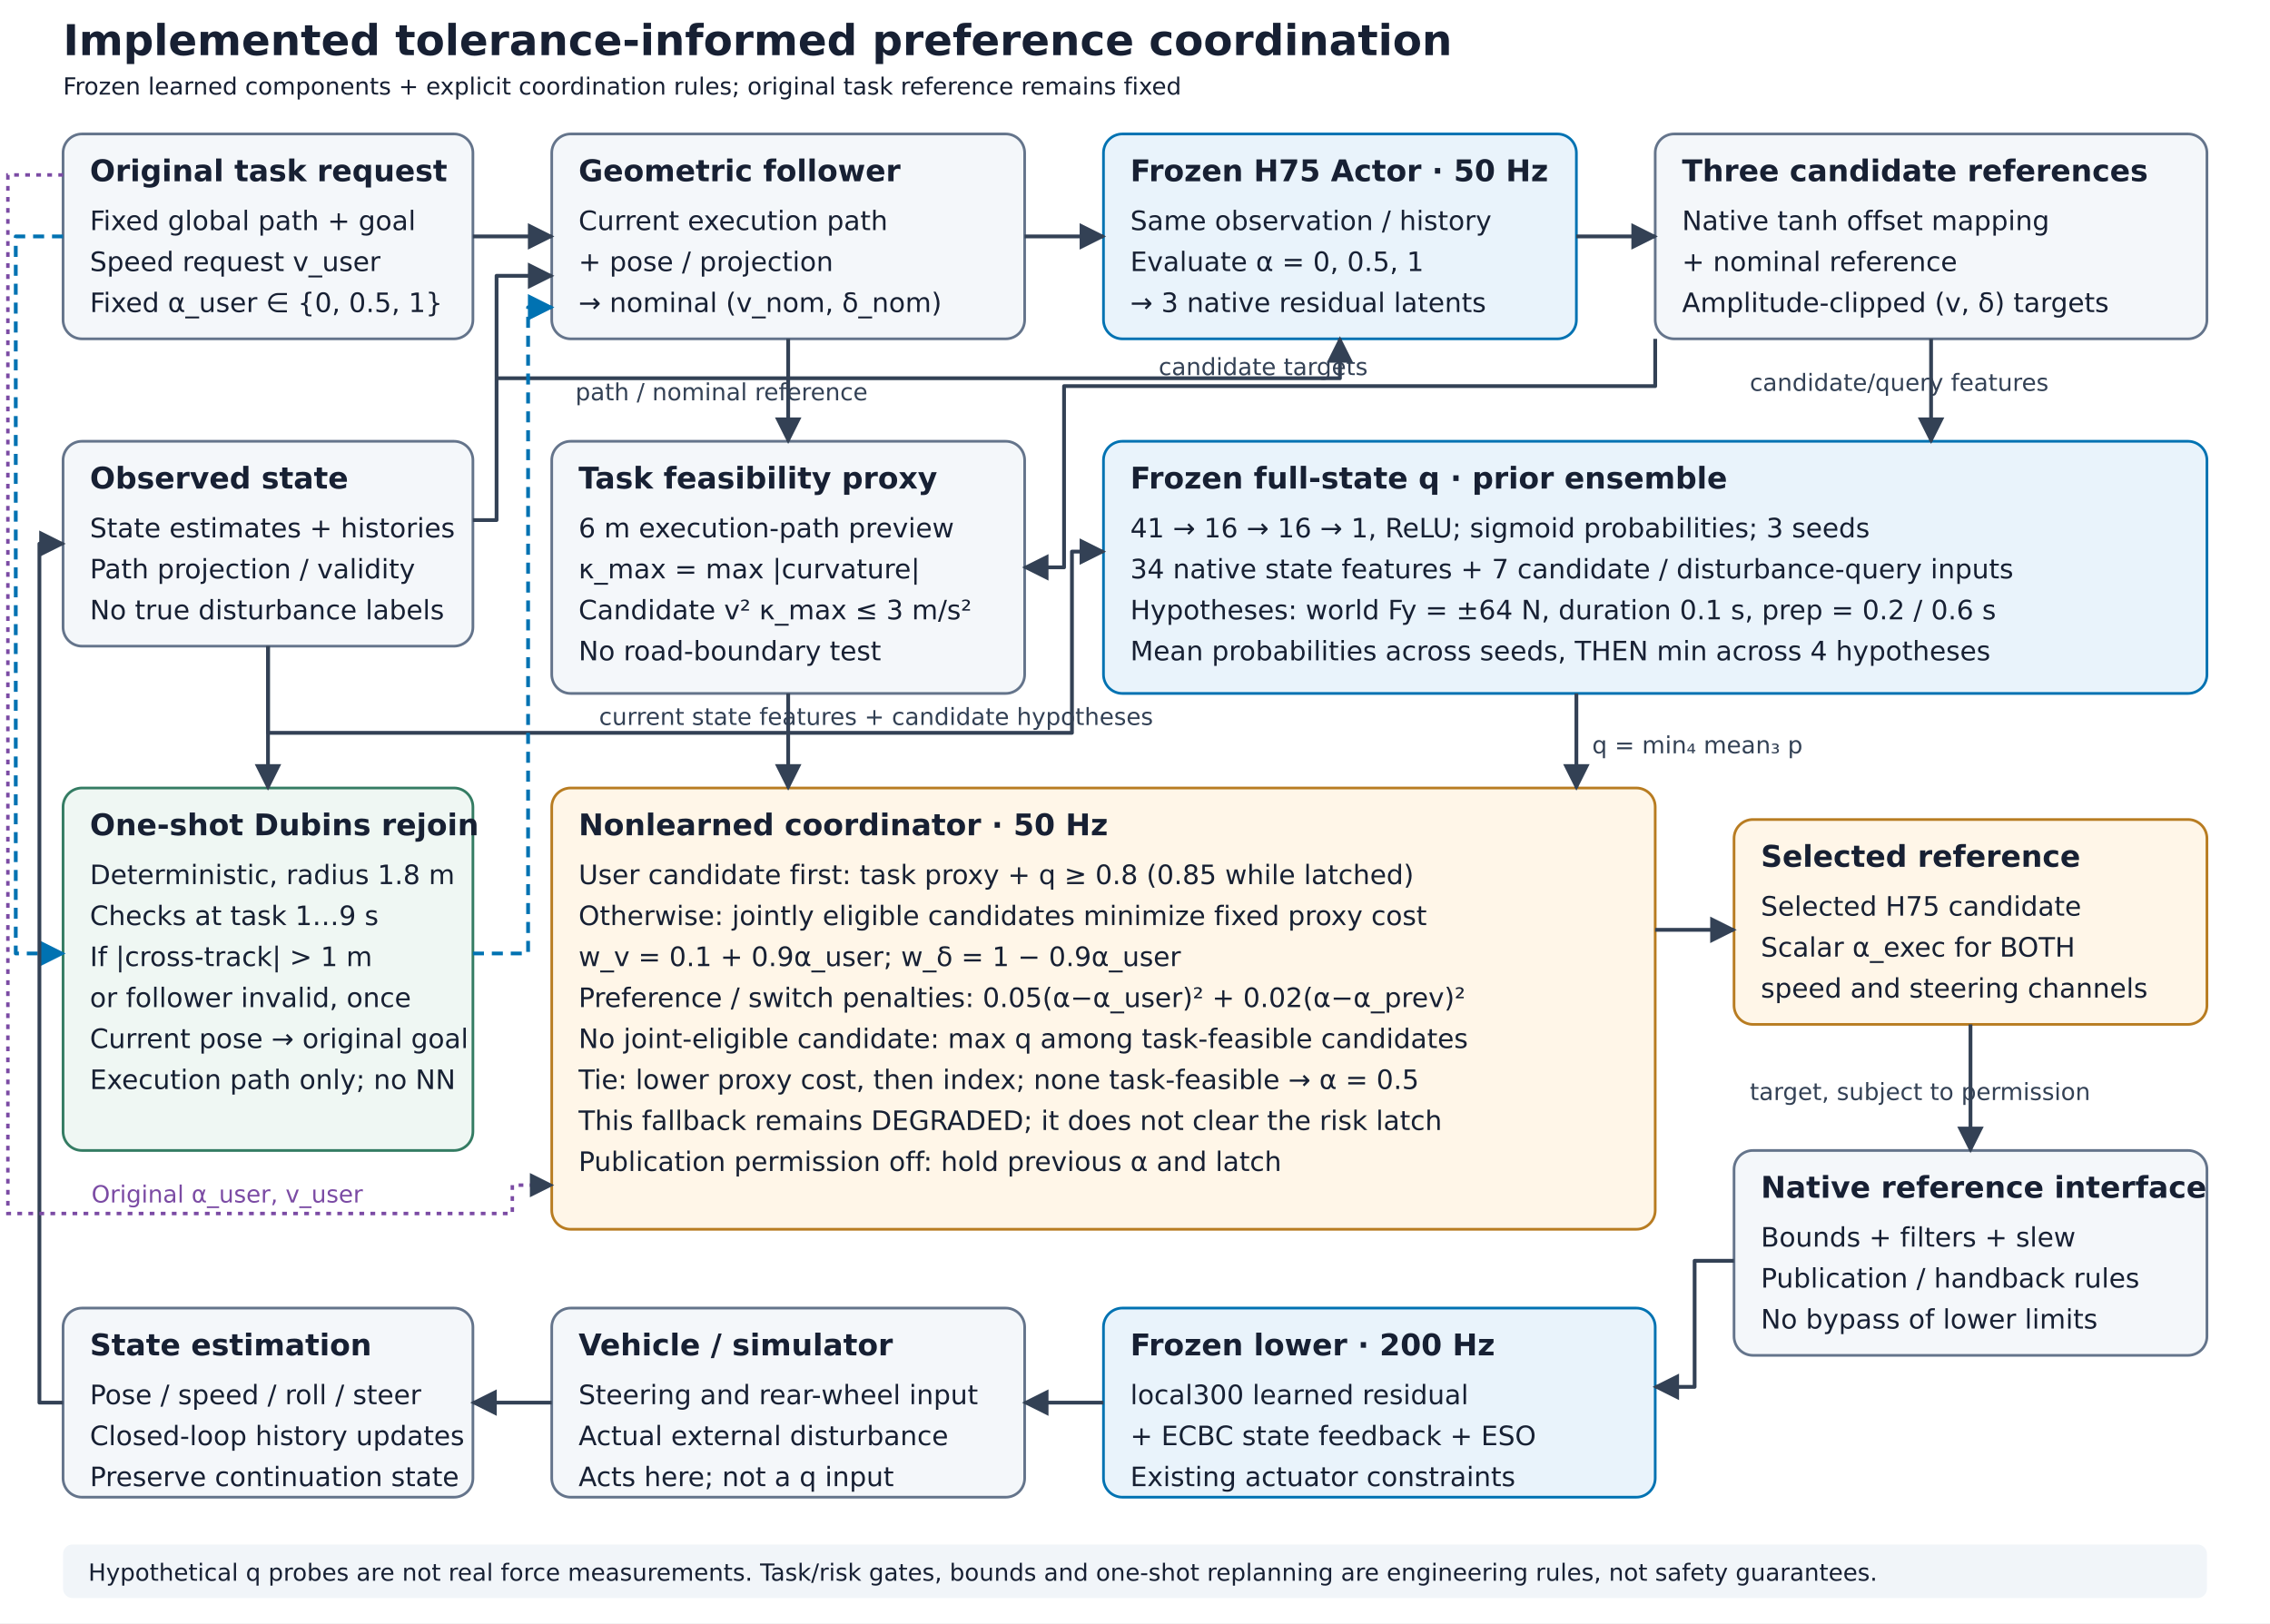
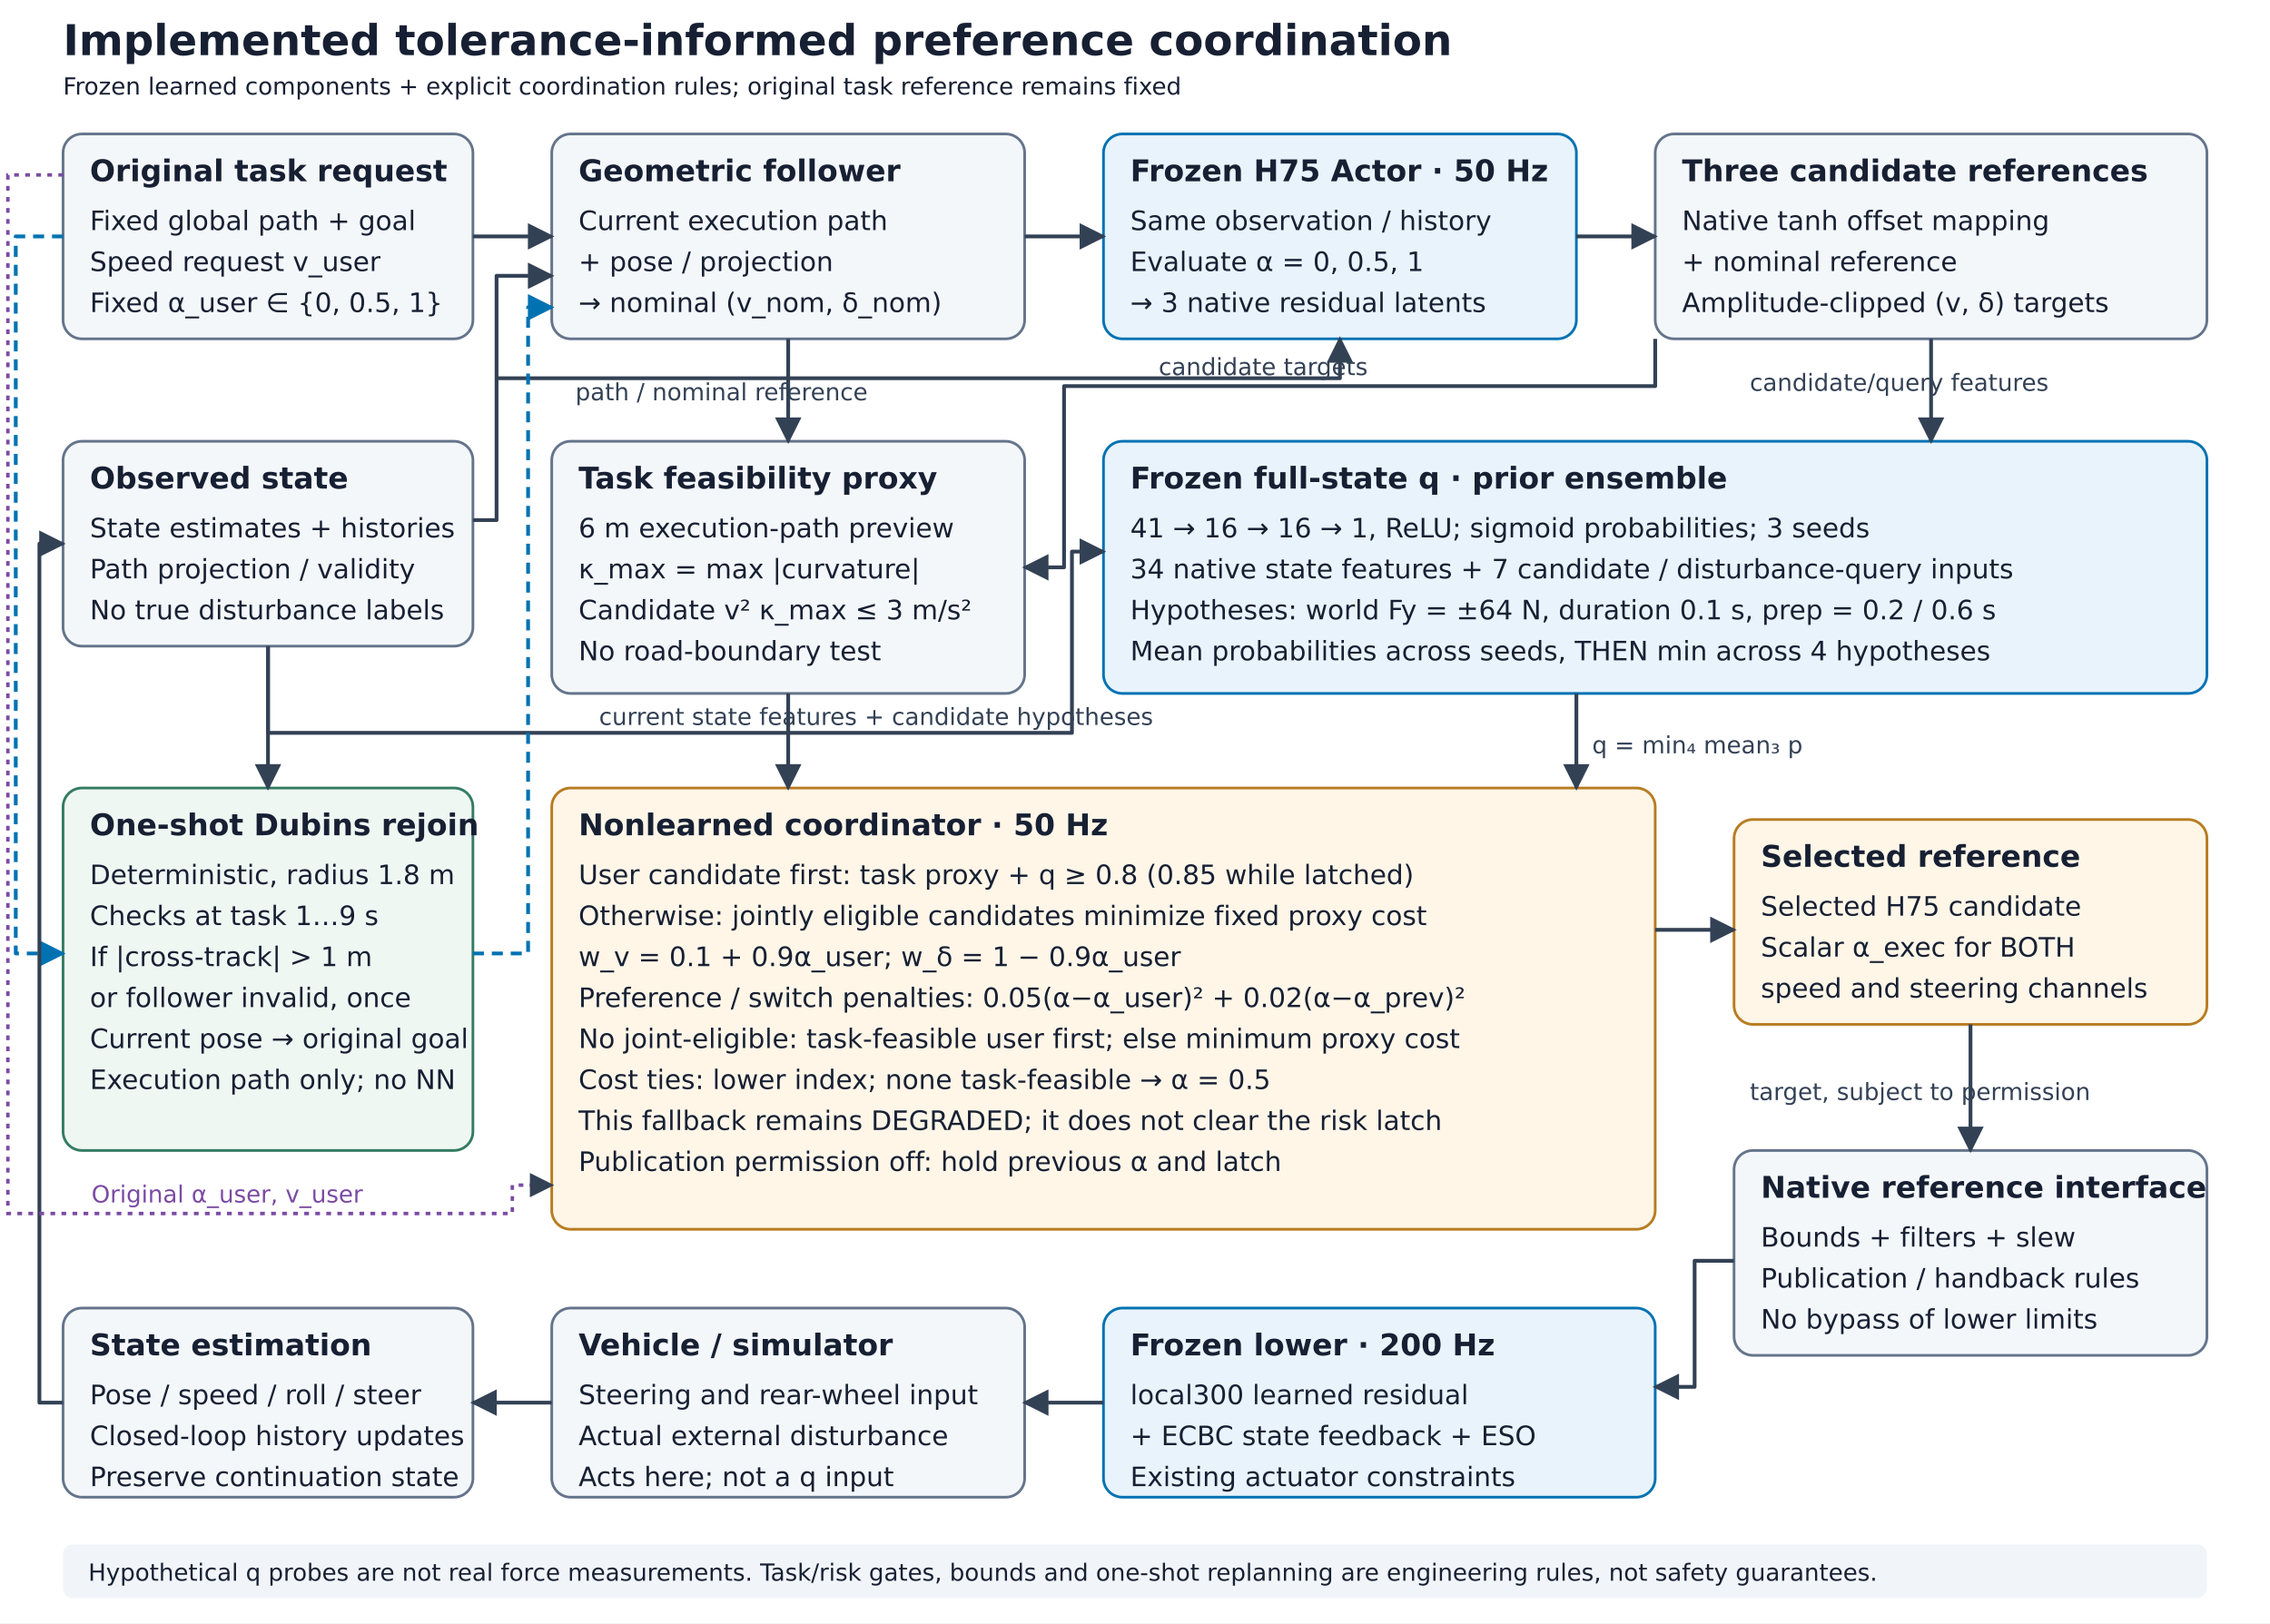
<svg xmlns="http://www.w3.org/2000/svg" width="1440" height="1030" viewBox="0 0 1440 1030" role="img" aria-labelledby="title desc">
  <defs>
    <marker id="arrow" viewBox="0 0 10 10" refX="9" refY="5" markerWidth="7" markerHeight="7" orient="auto-start-reverse">
      <path d="M 0 0 L 10 5 L 0 10 z" fill="#334155" />
    </marker>
    <marker id="blueArrow" viewBox="0 0 10 10" refX="9" refY="5" markerWidth="7" markerHeight="7" orient="auto-start-reverse">
      <path d="M 0 0 L 10 5 L 0 10 z" fill="#0072B2" />
    </marker>
    <style>text{font-family:DejaVu Sans,Arial,sans-serif;fill:#172033}.heading{font-size:19px;font-weight:700}.body{font-size:17px}.small{font-size:15px}.wire{fill:none;stroke:#334155;stroke-width:2.4;stroke-linejoin:round;marker-end:url(#arrow)}.rewire{fill:none;stroke:#0072B2;stroke-width:2.4;stroke-dasharray:7 5;stroke-linejoin:round;marker-end:url(#blueArrow)}.label{font-size:15px;fill:#334155}.box{stroke-width:1.7;rx:12}</style>
  </defs>
  <rect width="1440" height="1030" fill="#fff" />
  <text x="40" y="35" font-size="27" font-weight="700">Implemented tolerance-informed preference coordination</text>
  <text x="40" y="60" class="small">Frozen learned components + explicit coordination rules; original task reference remains fixed</text>
  <rect class="box" x="40" y="85" width="260" height="130" fill="#f4f7fa" stroke="#64748b" />
  <text x="57" y="115" class="heading">Original task request</text>
  <text x="57" y="146" class="body">Fixed global path + goal</text>
  <text x="57" y="172" class="body">Speed request v_user</text>
  <text x="57" y="198" class="body">Fixed α_user ∈ {0, 0.5, 1}</text>
  <rect class="box" x="350" y="85" width="300" height="130" fill="#f4f7fa" stroke="#64748b" />
  <text x="367" y="115" class="heading">Geometric follower</text>
  <text x="367" y="146" class="body">Current execution path</text>
  <text x="367" y="172" class="body">+ pose / projection</text>
  <text x="367" y="198" class="body">→ nominal (v_nom, δ_nom)</text>
  <rect class="box" x="700" y="85" width="300" height="130" fill="#e9f3fb" stroke="#0072B2" />
  <text x="717" y="115" class="heading">Frozen H75 Actor · 50 Hz</text>
  <text x="717" y="146" class="body">Same observation / history</text>
  <text x="717" y="172" class="body">Evaluate α = 0, 0.5, 1</text>
  <text x="717" y="198" class="body">→ 3 native residual latents</text>
  <rect class="box" x="1050" y="85" width="350" height="130" fill="#f4f7fa" stroke="#64748b" />
  <text x="1067" y="115" class="heading">Three candidate references</text>
  <text x="1067" y="146" class="body">Native tanh offset mapping</text>
  <text x="1067" y="172" class="body">+ nominal reference</text>
  <text x="1067" y="198" class="body">Amplitude-clipped (v, δ) targets</text>
  <rect class="box" x="40" y="280" width="260" height="130" fill="#f4f7fa" stroke="#64748b" />
  <text x="57" y="310" class="heading">Observed state</text>
  <text x="57" y="341" class="body">State estimates + histories</text>
  <text x="57" y="367" class="body">Path projection / validity</text>
  <text x="57" y="393" class="body">No true disturbance labels</text>
  <rect class="box" x="350" y="280" width="300" height="160" fill="#f4f7fa" stroke="#64748b" />
  <text x="367" y="310" class="heading">Task feasibility proxy</text>
  <text x="367" y="341" class="body">6 m execution-path preview</text>
  <text x="367" y="367" class="body">κ_max = max |curvature|</text>
  <text x="367" y="393" class="body">Candidate v² κ_max ≤ 3 m/s²</text>
  <text x="367" y="419" class="body">No road-boundary test</text>
  <rect class="box" x="700" y="280" width="700" height="160" fill="#e9f3fb" stroke="#0072B2" />
  <text x="717" y="310" class="heading">Frozen full-state q · prior ensemble</text>
  <text x="717" y="341" class="body">41 → 16 → 16 → 1, ReLU; sigmoid probabilities; 3 seeds</text>
  <text x="717" y="367" class="body">34 native state features + 7 candidate / disturbance-query inputs</text>
  <text x="717" y="393" class="body">Hypotheses: world Fy = ±64 N, duration 0.1 s, prep = 0.2 / 0.6 s</text>
  <text x="717" y="419" class="body">Mean probabilities across seeds, THEN min across 4 hypotheses</text>
  <rect class="box" x="40" y="500" width="260" height="230" fill="#eff7f3" stroke="#347c63" />
  <text x="57" y="530" class="heading">One-shot Dubins rejoin</text>
  <text x="57" y="561" class="body">Deterministic, radius 1.8 m</text>
  <text x="57" y="587" class="body">Checks at task 1…9 s</text>
  <text x="57" y="613" class="body">If |cross-track| &gt; 1 m</text>
  <text x="57" y="639" class="body">or follower invalid, once</text>
  <text x="57" y="665" class="body">Current pose → original goal</text>
  <text x="57" y="691" class="body">Execution path only; no NN</text>
  <rect class="box" x="350" y="500" width="700" height="280" fill="#fff6e8" stroke="#b87c21" />
  <text x="367" y="530" class="heading">Nonlearned coordinator · 50 Hz</text>
  <text x="367" y="561" class="body">User candidate first: task proxy + q ≥ 0.8 (0.85 while latched)</text>
  <text x="367" y="587" class="body">Otherwise: jointly eligible candidates minimize fixed proxy cost</text>
  <text x="367" y="613" class="body">w_v = 0.1 + 0.9α_user;  w_δ = 1 − 0.9α_user</text>
  <text x="367" y="639" class="body">Preference / switch penalties: 0.05(α−α_user)² + 0.02(α−α_prev)²</text>
-   <text x="367" y="665" class="body">No joint-eligible candidate: max q among task-feasible candidates</text>
-   <text x="367" y="691" class="body">Tie: lower proxy cost, then index; none task-feasible → α = 0.5</text>
+   <text x="367" y="665" class="body">No joint-eligible: task-feasible user first; else minimum proxy cost</text>
+   <text x="367" y="691" class="body">Cost ties: lower index; none task-feasible → α = 0.5</text>
  <text x="367" y="717" class="body">This fallback remains DEGRADED; it does not clear the risk latch</text>
  <text x="367" y="743" class="body">Publication permission off: hold previous α and latch</text>
  <rect class="box" x="1100" y="520" width="300" height="130" fill="#fff6e8" stroke="#b87c21" />
  <text x="1117" y="550" class="heading">Selected reference</text>
  <text x="1117" y="581" class="body">Selected H75 candidate</text>
  <text x="1117" y="607" class="body">Scalar α_exec for BOTH</text>
  <text x="1117" y="633" class="body">speed and steering channels</text>
  <rect class="box" x="1100" y="730" width="300" height="130" fill="#f4f7fa" stroke="#64748b" />
  <text x="1117" y="760" class="heading">Native reference interface</text>
  <text x="1117" y="791" class="body">Bounds + filters + slew</text>
  <text x="1117" y="817" class="body">Publication / handback rules</text>
  <text x="1117" y="843" class="body">No bypass of lower limits</text>
  <rect class="box" x="700" y="830" width="350" height="120" fill="#e9f3fb" stroke="#0072B2" />
  <text x="717" y="860" class="heading">Frozen lower · 200 Hz</text>
  <text x="717" y="891" class="body">local300 learned residual</text>
  <text x="717" y="917" class="body">+ ECBC state feedback + ESO</text>
  <text x="717" y="943" class="body">Existing actuator constraints</text>
  <rect class="box" x="350" y="830" width="300" height="120" fill="#f4f7fa" stroke="#64748b" />
  <text x="367" y="860" class="heading">Vehicle / simulator</text>
  <text x="367" y="891" class="body">Steering and rear-wheel input</text>
  <text x="367" y="917" class="body">Actual external disturbance</text>
  <text x="367" y="943" class="body">Acts here; not a q input</text>
  <rect class="box" x="40" y="830" width="260" height="120" fill="#f4f7fa" stroke="#64748b" />
  <text x="57" y="860" class="heading">State estimation</text>
  <text x="57" y="891" class="body">Pose / speed / roll / steer</text>
  <text x="57" y="917" class="body">Closed-loop history updates</text>
  <text x="57" y="943" class="body">Preserve continuation state</text>
  <path d="M300 150 H350" class="wire" />
  <path d="M650 150 H700" class="wire" />
  <path d="M1000 150 H1050" class="wire" />
  <path d="M1225 215 V280" class="wire" />
  <text x="1110" y="248" class="label">candidate/query features</text>
  <path d="M500 215 V280" class="wire" />
  <text x="365" y="254" class="label">path / nominal reference</text>
  <path d="M1050 215 V245 H675 V360 H650" class="wire" />
  <text x="735" y="238" class="label">candidate targets</text>
  <path d="M300 330 H315 V175 H350" class="wire" />
  <path d="M315 240 H850 V215" class="wire" />
  <path d="M170 410 V465 H680 V350 H700" class="wire" />
  <text x="380" y="460" class="label">current state features + candidate hypotheses</text>
  <path d="M170 410 V500" class="wire" />
  <path d="M40 150 H10 V605 H40" class="rewire" />
  <path d="M300 605 H335 V195 H350" class="rewire" />
  <path d="M500 440 V500" class="wire" />
  <path d="M1000 440 V500" class="wire" />
  <text x="1010" y="478" class="label">q = min₄ mean₃ p</text>
  <path d="M1050 590 H1100" class="wire" />
  <path d="M1250 650 V730" class="wire" />
  <text x="1110" y="698" class="label">target, subject to permission</text>
  <path d="M1100 800 H1075 V880 H1050" class="wire" />
  <path d="M700 890 H650" class="wire" />
  <path d="M350 890 H300" class="wire" />
  <path d="M40 890 H25 V345 H40" class="wire" />
  <path d="M40 111 H5 V770 H325 V752 H350" fill="none" stroke="#7B4BA4" stroke-width="2.2" stroke-dasharray="3 4" marker-end="url(#arrow)" />
  <text x="58" y="763" class="label" style="fill:#7B4BA4">Original α_user, v_user</text>
  <rect x="40" y="980" width="1360" height="34" rx="6" fill="#f1f5f9" />
  <text x="56" y="1003" class="small">Hypothetical q probes are not real force measurements. Task/risk gates, bounds and one-shot replanning are engineering rules, not safety guarantees.</text>
</svg>
